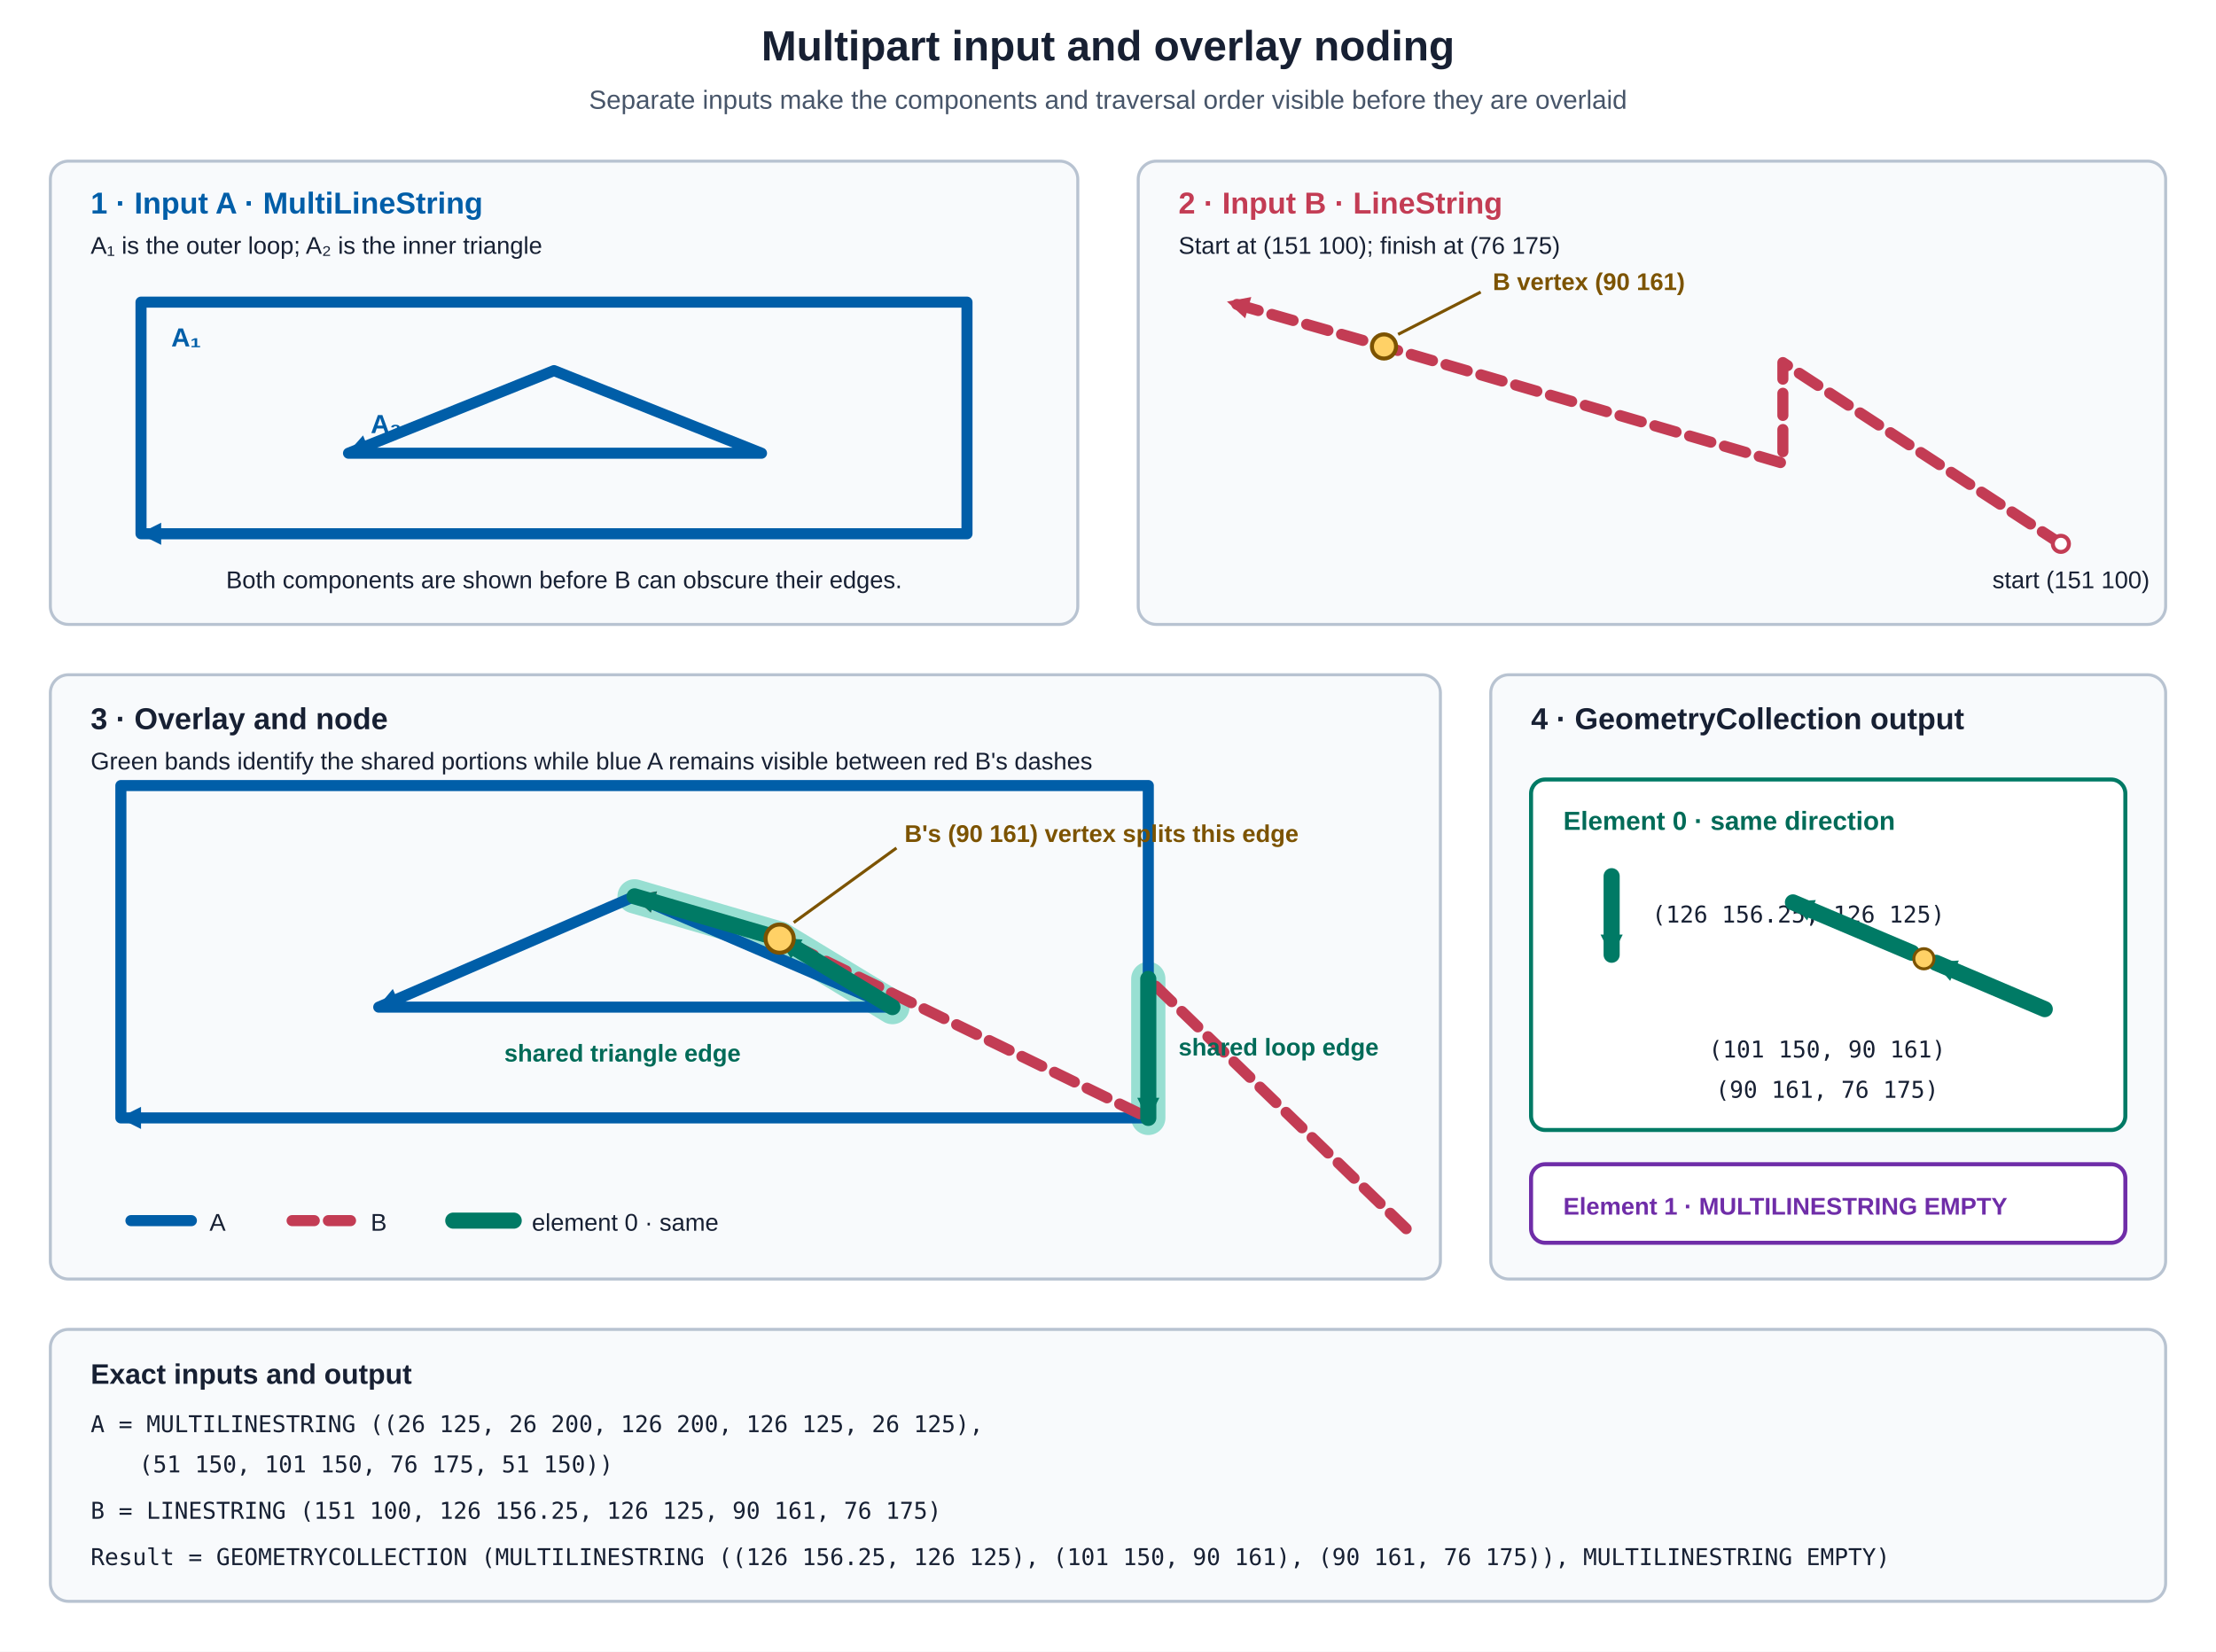
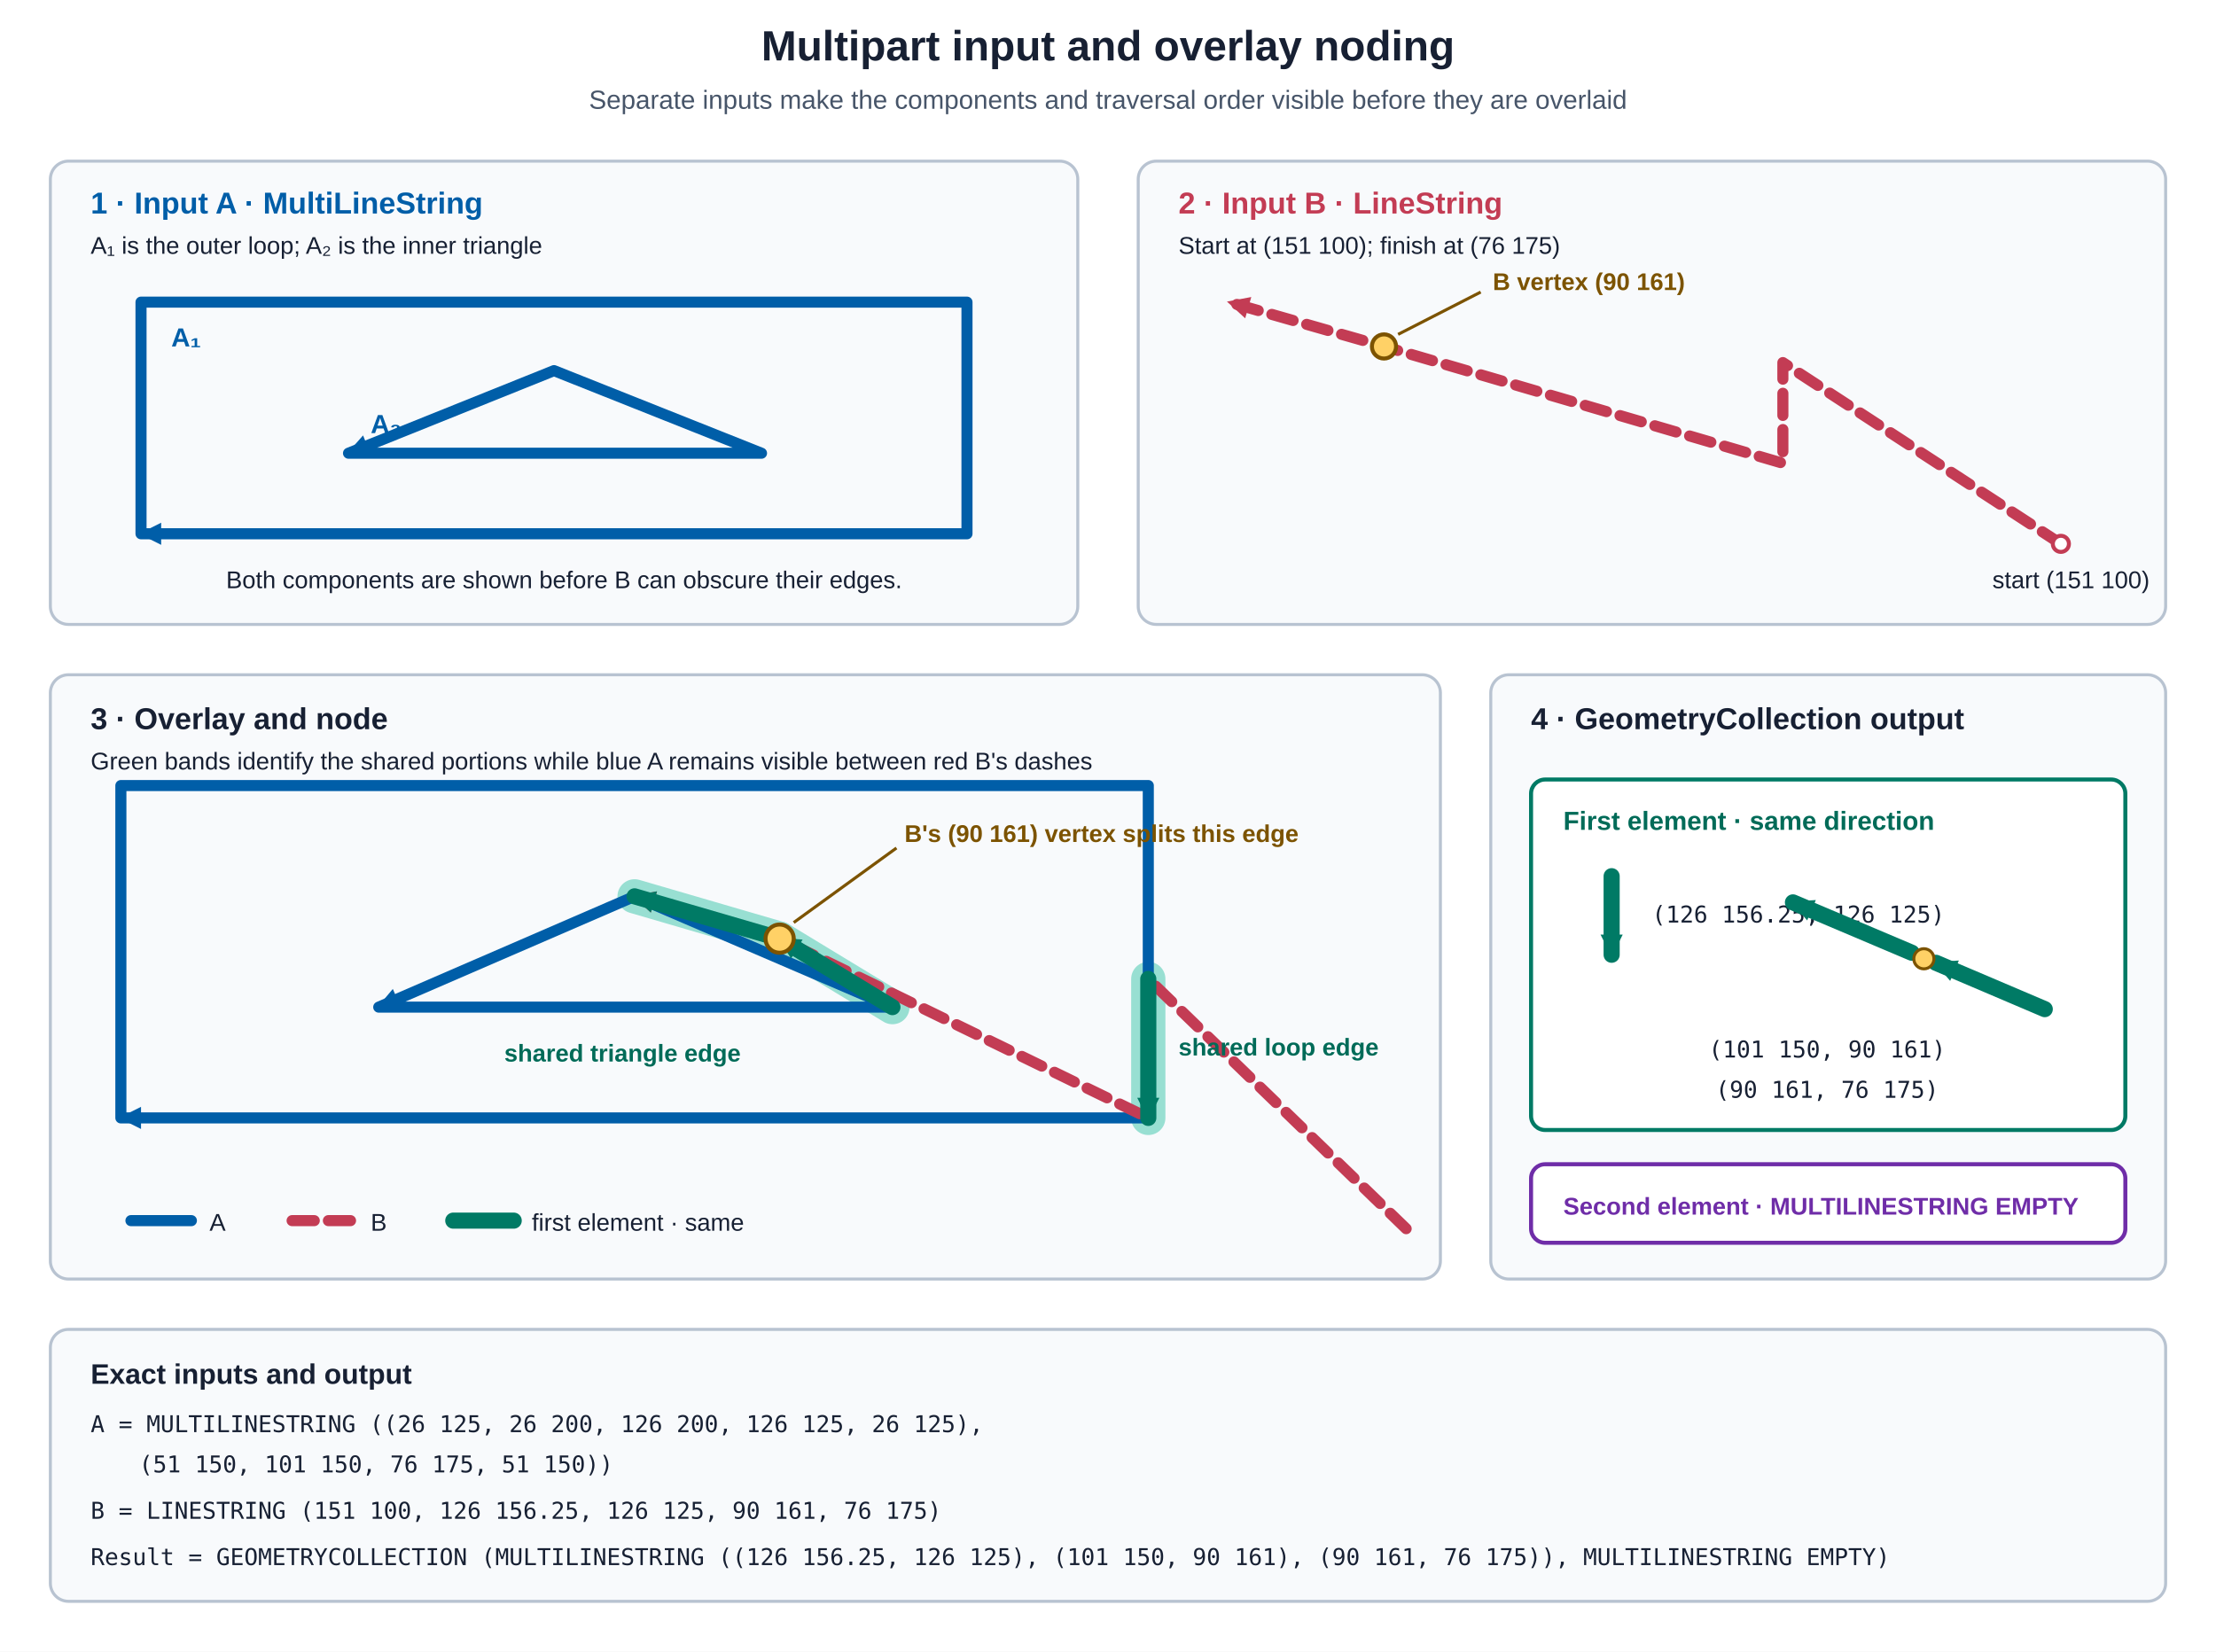
<svg xmlns="http://www.w3.org/2000/svg" viewBox="0 0 1100 820" width="1100" height="820" role="img" aria-labelledby="multipart-title multipart-description">
  <defs>
    <style>
      text { font-family: 'Segoe UI', Arial, Helvetica, sans-serif; }
      text:not([fill]) { fill: #172033; }
      .panel { fill: #f8fafc; stroke: #b8c3d1; stroke-width: 1.5; }
      .title { font-size: 15px; font-weight: 700; }
      .caption { font-size: 12px; fill: #475569; }
      .wkt { font-family: ui-monospace, SFMono-Regular, Menlo, Consolas, monospace; font-size: 11.5px; fill: #334155; }
      .input-a { fill: none; stroke: #005ea8; stroke-width: 5.5; stroke-linecap: round; stroke-linejoin: round; }
      .input-b { fill: none; stroke: #c33c54; stroke-width: 5.5; stroke-linecap: round; stroke-linejoin: round; stroke-dasharray: 11 7; }
      .shared-halo { fill: none; stroke: #98dfd2; stroke-width: 17; stroke-linecap: round; }
      .same { fill: none; stroke: #007a65; stroke-width: 8; stroke-linecap: round; stroke-linejoin: round; }
    </style>
    <marker id="multipart-arrow-a" markerWidth="11" markerHeight="11" refX="10" refY="5.5" orient="auto" markerUnits="userSpaceOnUse">
      <path d="M0,0 L11,5.5 L0,11 Z" fill="#005ea8" />
    </marker>
    <marker id="multipart-arrow-b" markerWidth="11" markerHeight="11" refX="10" refY="5.5" orient="auto" markerUnits="userSpaceOnUse">
      <path d="M0,0 L11,5.5 L0,11 Z" fill="#c33c54" />
    </marker>
    <marker id="multipart-arrow-same" markerWidth="11" markerHeight="11" refX="10" refY="5.5" orient="auto" markerUnits="userSpaceOnUse">
      <path d="M0,0 L11,5.5 L0,11 Z" fill="#007a65" />
    </marker>
  </defs>
  <rect width="1100" height="820" fill="#ffffff" />
  <text x="550" y="30" text-anchor="middle" font-size="21" font-weight="700">Multipart input and overlay noding</text>
  <text x="550" y="54" text-anchor="middle" font-size="13" fill="#475569">Separate inputs make the components and traversal order visible before they are overlaid</text>
  <rect x="25" y="80" width="510" height="230" rx="9" class="panel" />
  <text x="45" y="106" class="title" fill="#005ea8">1 · Input A · MultiLineString</text>
  <text x="45" y="126" class="caption">A₁ is the outer loop; A₂ is the inner triangle</text>
  <path d="M70 265 L70 150 L480 150 L480 265 L70 265" class="input-a" marker-end="url(#multipart-arrow-a)" />
  <path d="M173 225 L378 225 L275 184 L173 225" class="input-a" marker-end="url(#multipart-arrow-a)" />
  <text x="85" y="172" font-size="13" font-weight="700" fill="#005ea8">A₁</text>
  <text x="184" y="215" font-size="13" font-weight="700" fill="#005ea8">A₂</text>
  <text x="280" y="292" text-anchor="middle" class="caption">Both components are shown before B can obscure their edges.</text>
  <rect x="565" y="80" width="510" height="230" rx="9" class="panel" />
  <text x="585" y="106" class="title" fill="#c33c54">2 · Input B · LineString</text>
  <text x="585" y="126" class="caption">Start at (151 100); finish at (76 175)</text>
  <path d="M1023 270 L885 180 L885 230 L687 172 L610 150" class="input-b" marker-end="url(#multipart-arrow-b)" />
  <circle cx="1023" cy="270" r="4" fill="#ffffff" stroke="#c33c54" stroke-width="2" />
  <circle cx="687" cy="172" r="6" fill="#ffd166" stroke="#7c5300" stroke-width="2" />
  <text x="989" y="292" class="caption">start (151 100)</text>
  <path d="M694 166 L735 145" fill="none" stroke="#7c5300" stroke-width="1.5" />
  <text x="741" y="144" font-size="12" font-weight="700" fill="#7c5300">B vertex (90 161)</text>
  <rect x="25" y="335" width="690" height="300" rx="9" class="panel" />
  <text x="45" y="362" class="title">3 · Overlay and node</text>
  <text x="45" y="382" class="caption">Green bands identify the shared portions while blue A remains visible between red B's dashes</text>
  <path d="M570 486 L570 555" class="shared-halo" />
  <path d="M443 500 L387 466" class="shared-halo" />
  <path d="M387 466 L315 445" class="shared-halo" />
  <path d="M60 555 L60 390 L570 390 L570 555 L60 555" class="input-a" marker-end="url(#multipart-arrow-a)" />
  <path d="M188 500 L443 500 L315 445 L188 500" class="input-a" marker-end="url(#multipart-arrow-a)" />
  <path d="M698 610 L570 486 L570 555 L387 466 L315 445" class="input-b" marker-end="url(#multipart-arrow-b)" />
  <path d="M570 486 L570 555" class="same" marker-end="url(#multipart-arrow-same)" />
  <path d="M443 500 L387 466" class="same" marker-end="url(#multipart-arrow-same)" />
  <path d="M387 466 L315 445" class="same" marker-end="url(#multipart-arrow-same)" />
  <circle cx="387" cy="466" r="7" fill="#ffd166" stroke="#7c5300" stroke-width="2" />
  <path d="M394 458 L445 421" fill="none" stroke="#7c5300" stroke-width="1.5" />
  <text x="449" y="418" font-size="12" font-weight="700" fill="#7c5300">B's (90 161) vertex splits this edge</text>
  <text x="585" y="524" font-size="12" font-weight="700" fill="#006b58">shared loop edge</text>
  <text x="309" y="527" text-anchor="middle" font-size="12" font-weight="700" fill="#006b58">shared triangle edge</text>
  <line x1="65" y1="606" x2="95" y2="606" class="input-a" />
  <text x="104" y="611" font-size="12">A</text>
  <line x1="145" y1="606" x2="175" y2="606" class="input-b" />
  <text x="184" y="611" font-size="12">B</text>
  <line x1="225" y1="606" x2="255" y2="606" class="same" />
-   <text x="264" y="611" font-size="12">element 0 · same</text>
+   <text x="264" y="611" font-size="12">first element · same</text>
  <rect x="740" y="335" width="335" height="300" rx="9" class="panel" />
  <text x="760" y="362" class="title">4 · GeometryCollection output</text>
  <rect x="760" y="387" width="295" height="174" rx="7" fill="#ffffff" stroke="#007a65" stroke-width="2" />
-   <text x="776" y="412" font-size="13" font-weight="700" fill="#006b58">Element 0 · same direction</text>
+   <text x="776" y="412" font-size="13" font-weight="700" fill="#006b58">First element · same direction</text>
  <path d="M800 435 L800 474" class="same" marker-end="url(#multipart-arrow-same)" />
  <text x="820" y="458" class="wkt">(126 156.25, 126 125)</text>
  <path d="M1015 501 L961 478" class="same" marker-end="url(#multipart-arrow-same)" />
  <path d="M949 473 L890 448" class="same" marker-end="url(#multipart-arrow-same)" />
  <circle cx="955" cy="476" r="5" fill="#ffd166" stroke="#7c5300" stroke-width="1.5" />
  <text x="907" y="525" text-anchor="middle" class="wkt">(101 150, 90 161)</text>
  <text x="907" y="545" text-anchor="middle" class="wkt">(90 161, 76 175)</text>
  <rect x="760" y="578" width="295" height="39" rx="7" fill="#ffffff" stroke="#6f2da8" stroke-width="2" />
-   <text x="776" y="603" font-size="12" font-weight="700" fill="#6f2da8">Element 1 · MULTILINESTRING EMPTY</text>
+   <text x="776" y="603" font-size="12" font-weight="700" fill="#6f2da8">Second element · MULTILINESTRING EMPTY</text>
  <rect x="25" y="660" width="1050" height="135" rx="9" fill="#f8fafc" stroke="#b8c3d1" stroke-width="1.5" />
  <text x="45" y="687" font-size="14" font-weight="700">Exact inputs and output</text>
  <text x="45" y="711" class="wkt">A = MULTILINESTRING ((26 125, 26 200, 126 200, 126 125, 26 125),</text>
  <text x="69" y="731" class="wkt">(51 150, 101 150, 76 175, 51 150))</text>
  <text x="45" y="754" class="wkt">B = LINESTRING (151 100, 126 156.25, 126 125, 90 161, 76 175)</text>
  <text x="45" y="777" class="wkt">Result = GEOMETRYCOLLECTION (MULTILINESTRING ((126 156.25, 126 125), (101 150, 90 161), (90 161, 76 175)), MULTILINESTRING EMPTY)</text>
</svg>
